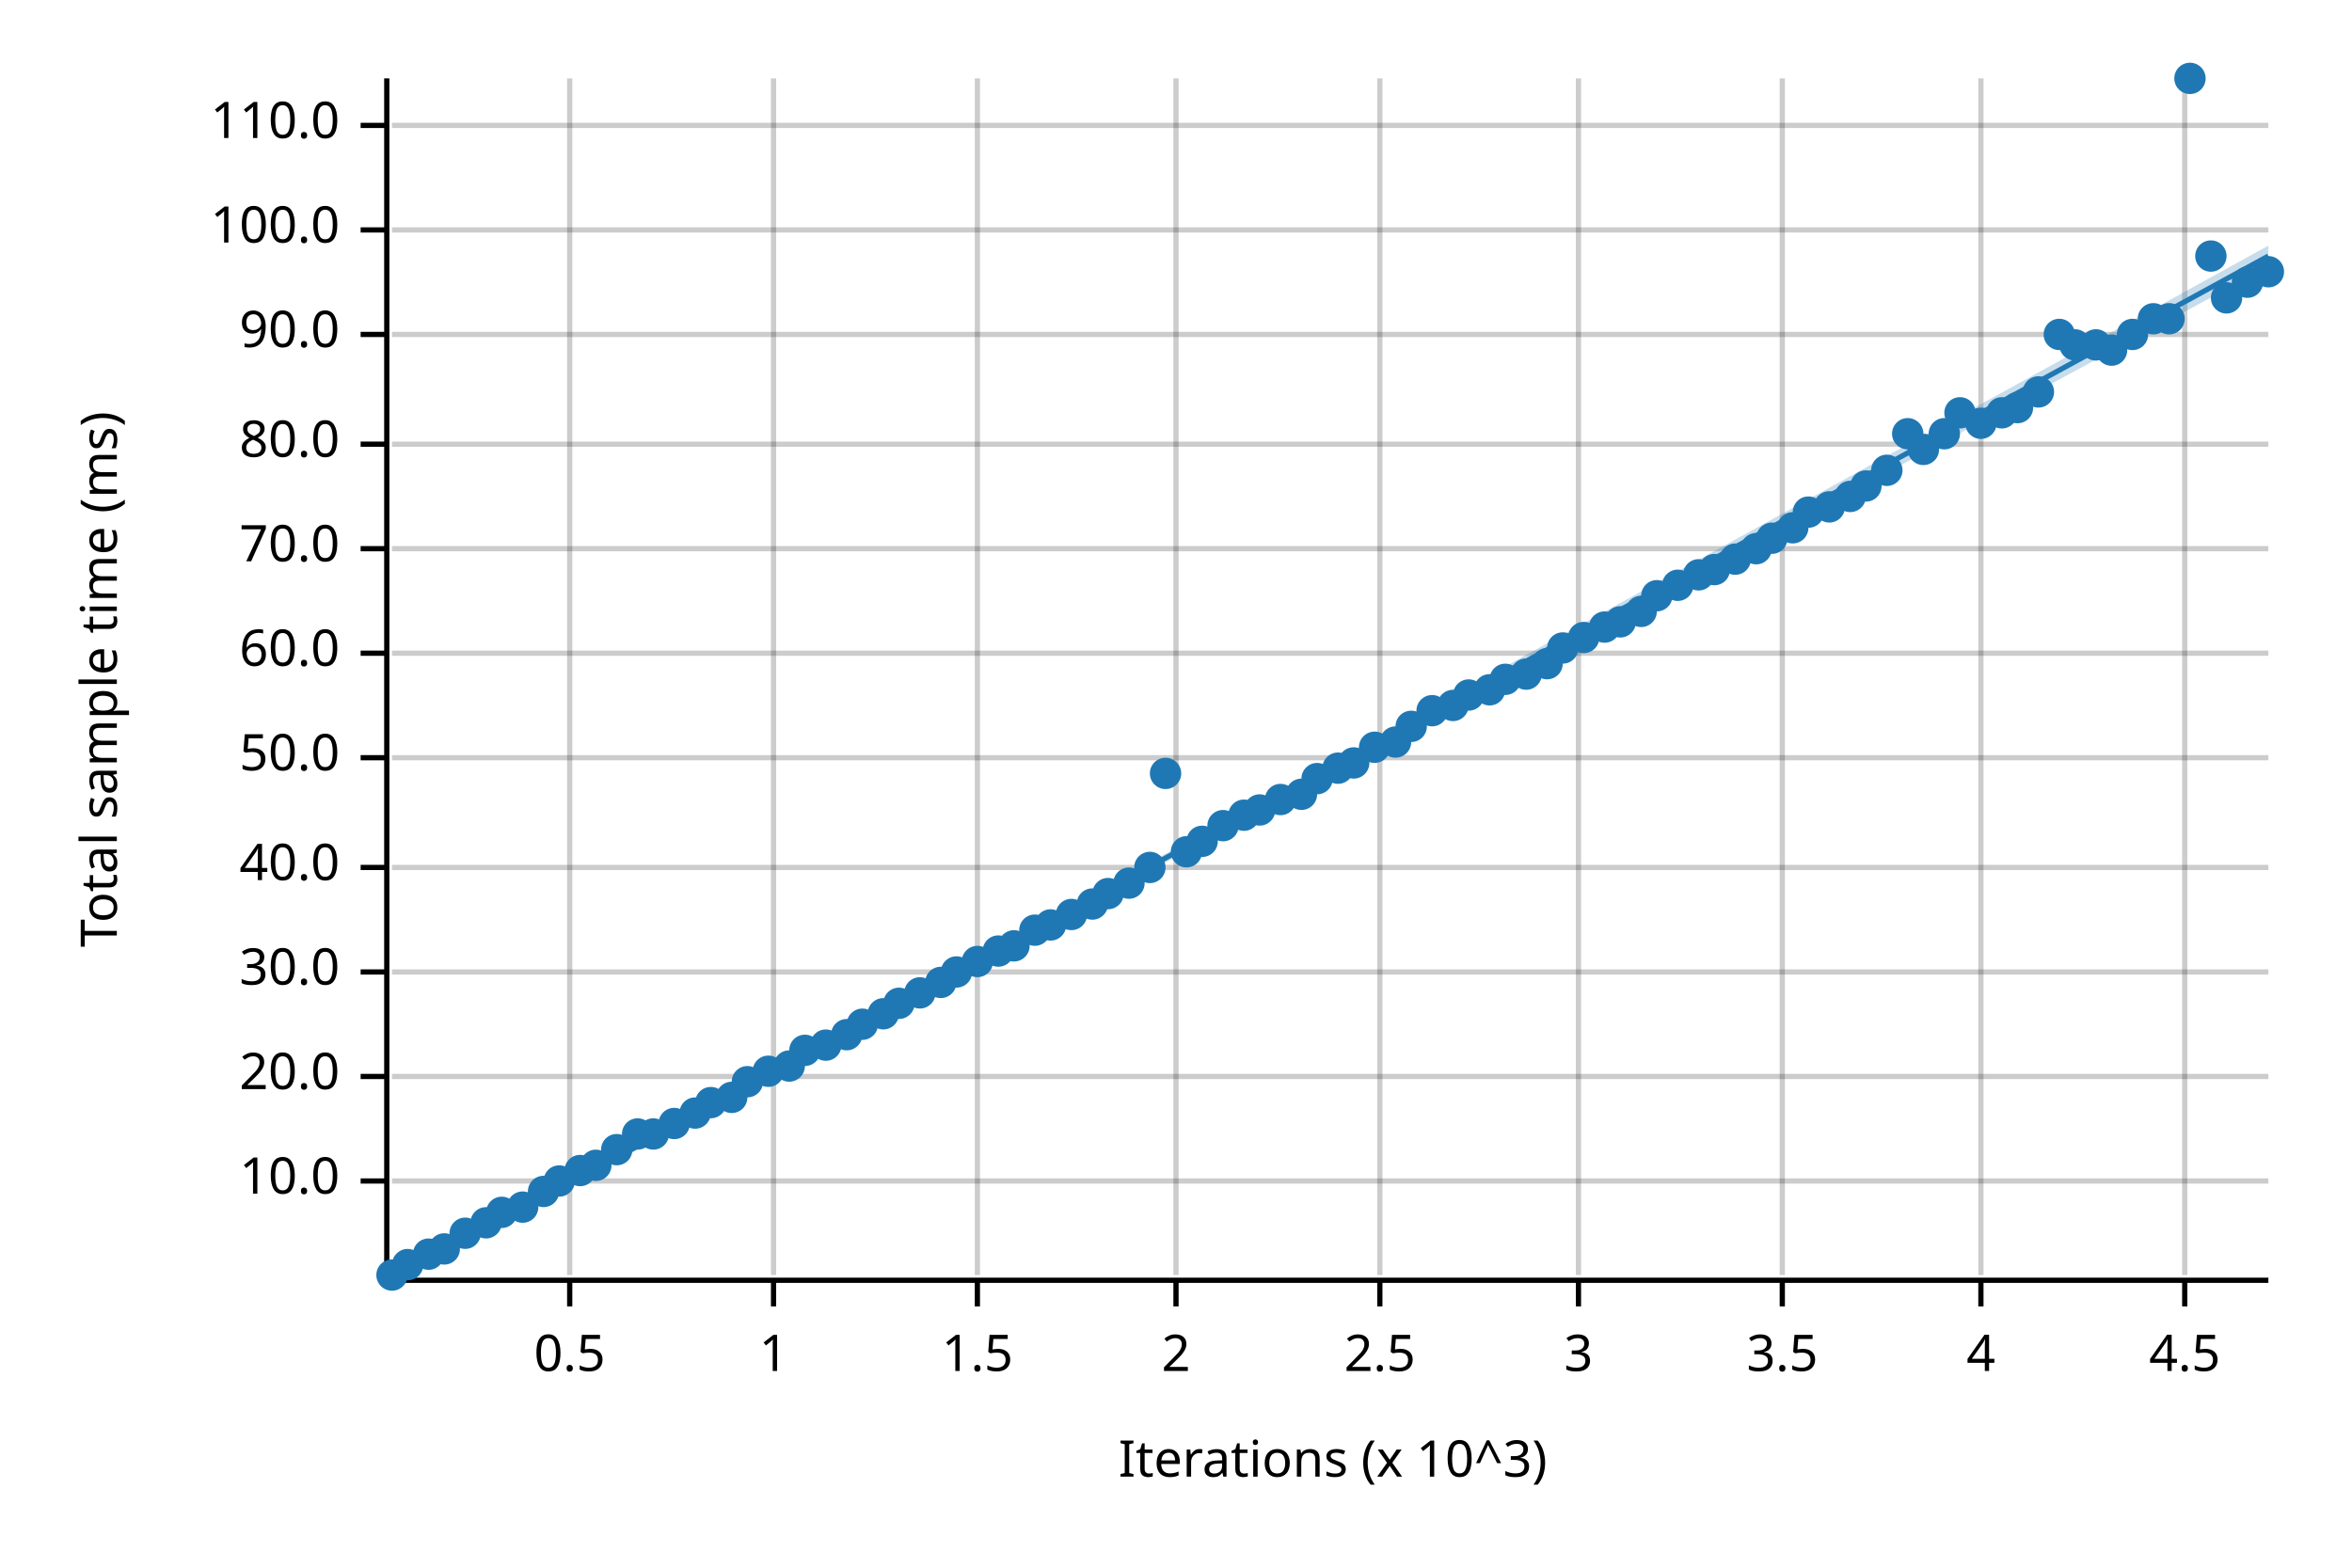
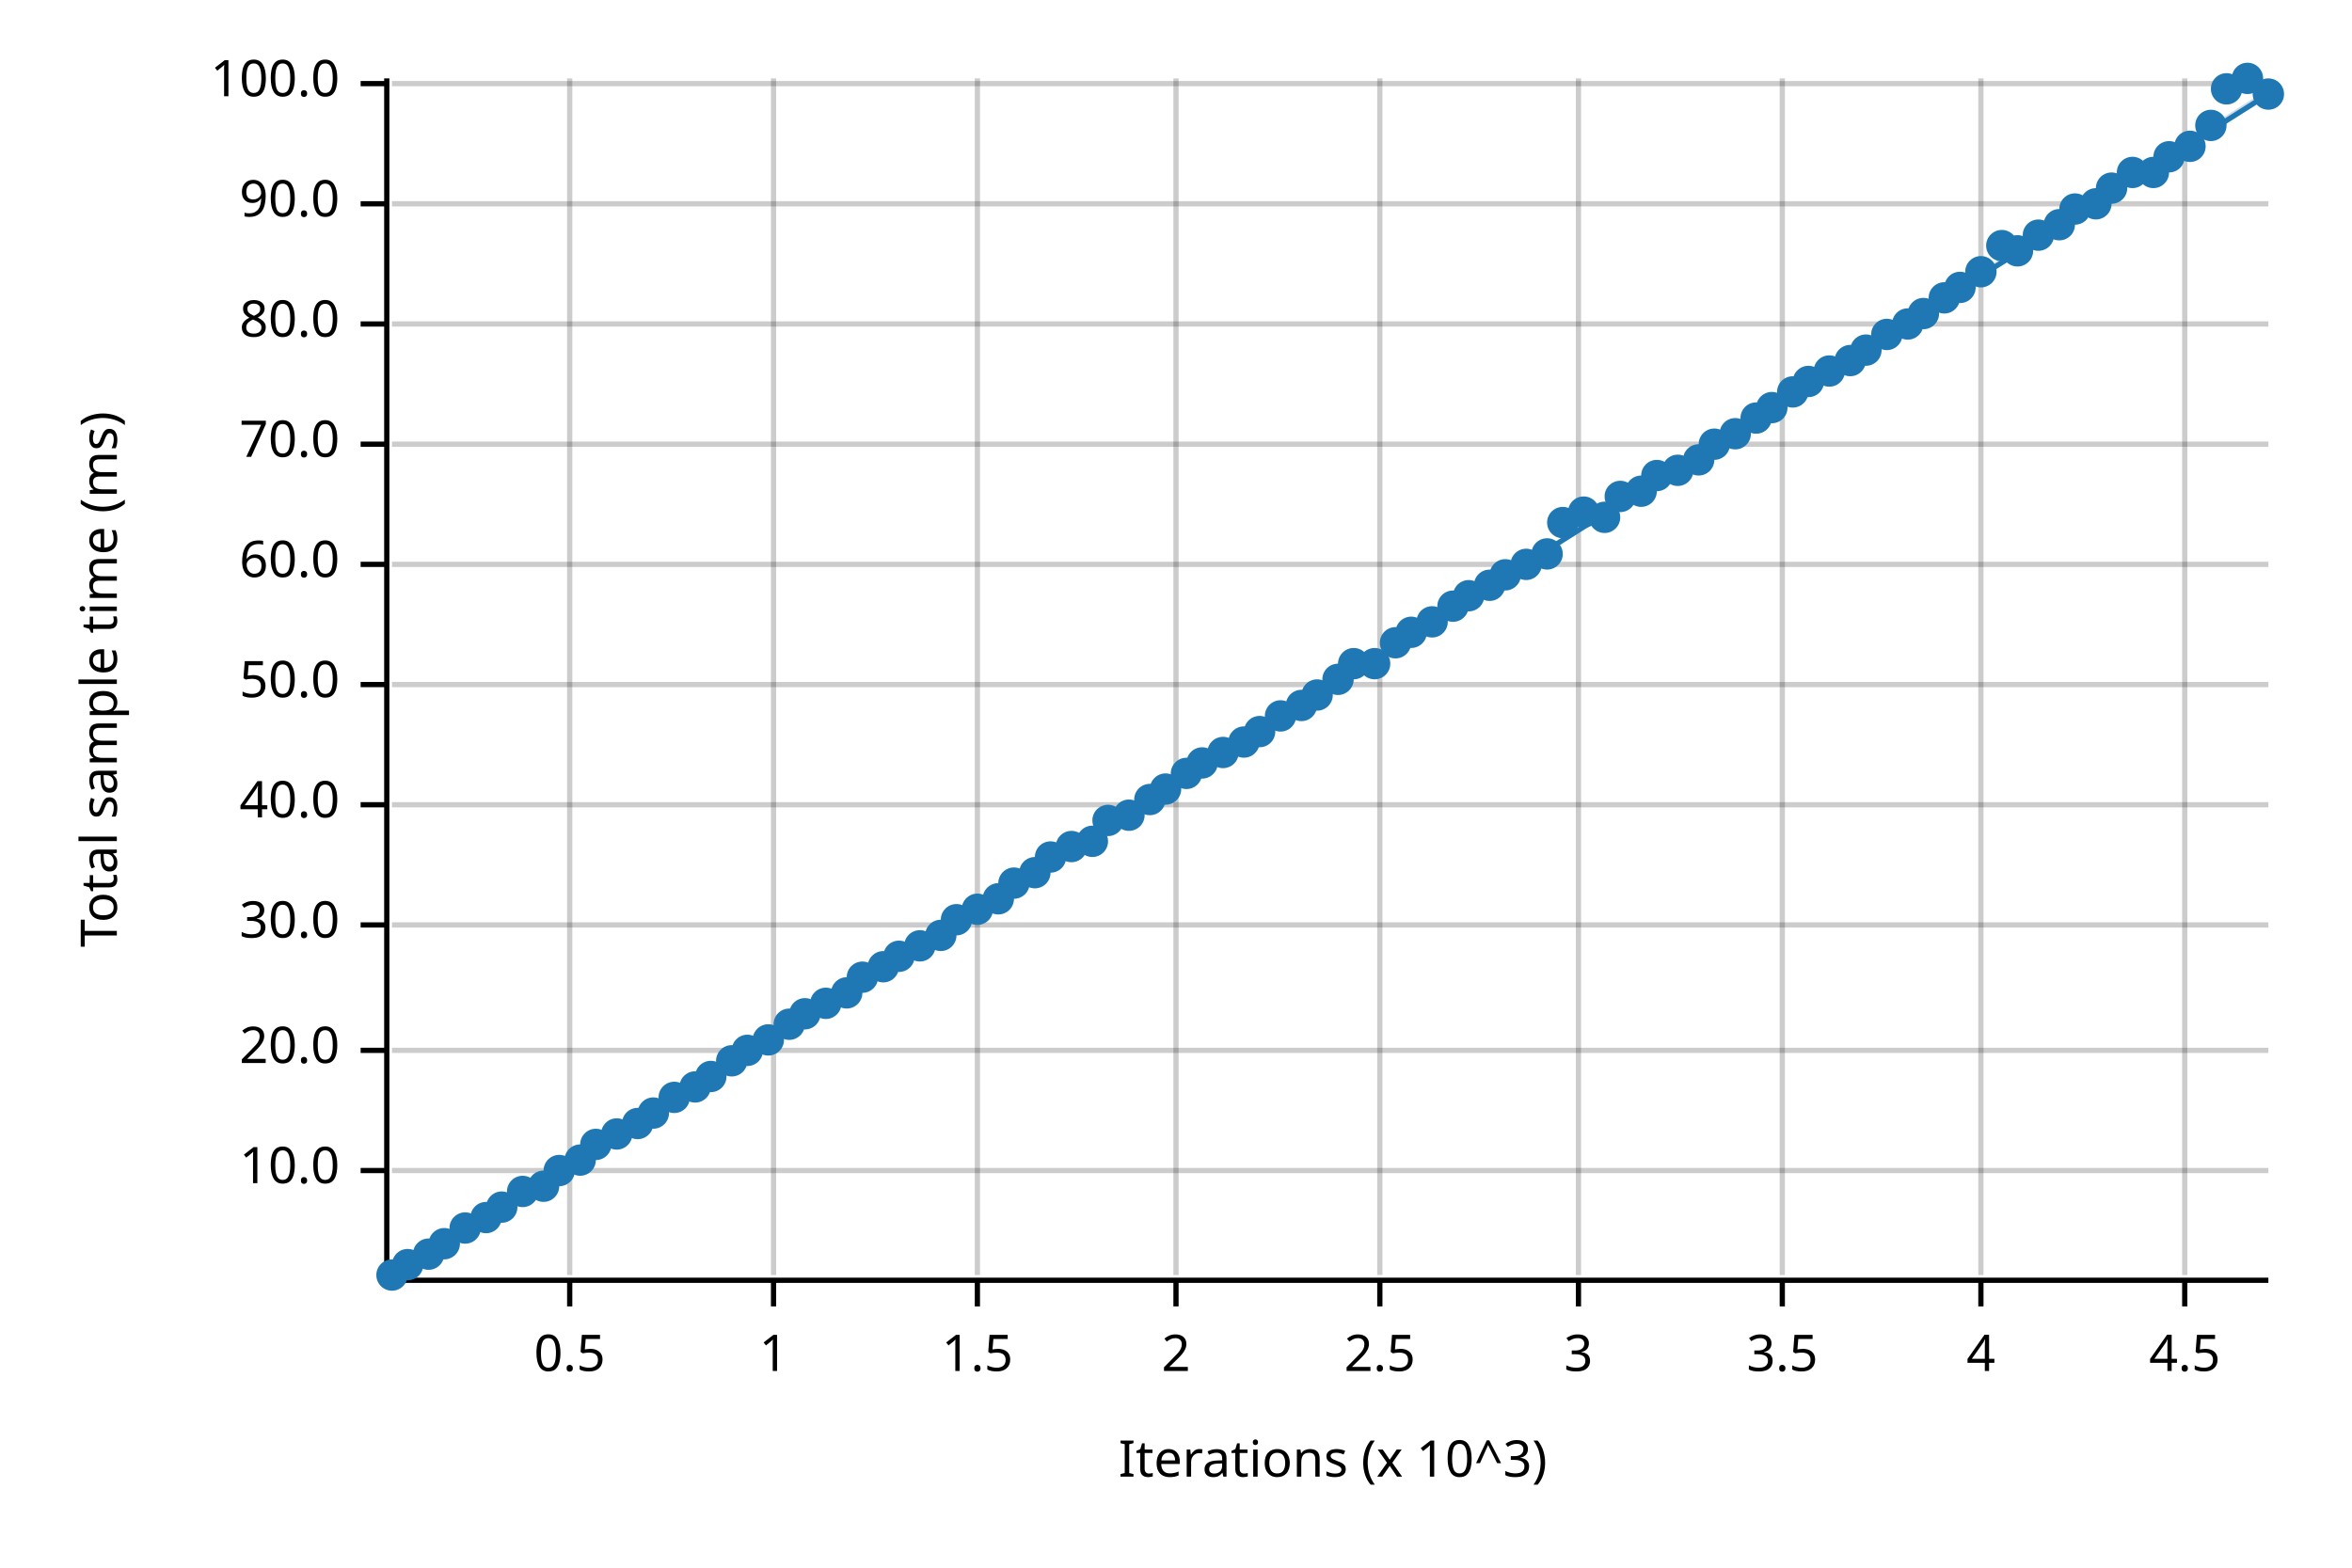
<svg xmlns="http://www.w3.org/2000/svg" width="450" height="300" viewBox="0 0 450 300">
  <text x="15" y="130" dy="0.76em" text-anchor="middle" font-family="sans-serif" font-size="9.677" opacity="1" fill="#000000" transform="rotate(270, 15, 130)">
Total sample time (ms)
</text>
  <text x="255" y="285" dy="-0.5ex" text-anchor="middle" font-family="sans-serif" font-size="9.677" opacity="1" fill="#000000">
Iterations (x 10^3)
</text>
  <line opacity="0.2" stroke="#000000" stroke-width="1" x1="109" y1="244" x2="109" y2="15" />
  <line opacity="0.2" stroke="#000000" stroke-width="1" x1="148" y1="244" x2="148" y2="15" />
  <line opacity="0.2" stroke="#000000" stroke-width="1" x1="187" y1="244" x2="187" y2="15" />
  <line opacity="0.2" stroke="#000000" stroke-width="1" x1="225" y1="244" x2="225" y2="15" />
  <line opacity="0.2" stroke="#000000" stroke-width="1" x1="264" y1="244" x2="264" y2="15" />
  <line opacity="0.2" stroke="#000000" stroke-width="1" x1="302" y1="244" x2="302" y2="15" />
  <line opacity="0.2" stroke="#000000" stroke-width="1" x1="341" y1="244" x2="341" y2="15" />
  <line opacity="0.2" stroke="#000000" stroke-width="1" x1="379" y1="244" x2="379" y2="15" />
  <line opacity="0.2" stroke="#000000" stroke-width="1" x1="418" y1="244" x2="418" y2="15" />
-   <line opacity="0.2" stroke="#000000" stroke-width="1" x1="75" y1="226" x2="434" y2="226" />
-   <line opacity="0.2" stroke="#000000" stroke-width="1" x1="75" y1="206" x2="434" y2="206" />
-   <line opacity="0.2" stroke="#000000" stroke-width="1" x1="75" y1="186" x2="434" y2="186" />
-   <line opacity="0.2" stroke="#000000" stroke-width="1" x1="75" y1="166" x2="434" y2="166" />
-   <line opacity="0.2" stroke="#000000" stroke-width="1" x1="75" y1="145" x2="434" y2="145" />
-   <line opacity="0.2" stroke="#000000" stroke-width="1" x1="75" y1="125" x2="434" y2="125" />
-   <line opacity="0.2" stroke="#000000" stroke-width="1" x1="75" y1="105" x2="434" y2="105" />
+   <line opacity="0.2" stroke="#000000" stroke-width="1" x1="75" y1="224" x2="434" y2="224" />
+   <line opacity="0.2" stroke="#000000" stroke-width="1" x1="75" y1="201" x2="434" y2="201" />
+   <line opacity="0.2" stroke="#000000" stroke-width="1" x1="75" y1="177" x2="434" y2="177" />
+   <line opacity="0.2" stroke="#000000" stroke-width="1" x1="75" y1="154" x2="434" y2="154" />
+   <line opacity="0.2" stroke="#000000" stroke-width="1" x1="75" y1="131" x2="434" y2="131" />
+   <line opacity="0.2" stroke="#000000" stroke-width="1" x1="75" y1="108" x2="434" y2="108" />
  <line opacity="0.2" stroke="#000000" stroke-width="1" x1="75" y1="85" x2="434" y2="85" />
-   <line opacity="0.2" stroke="#000000" stroke-width="1" x1="75" y1="64" x2="434" y2="64" />
-   <line opacity="0.2" stroke="#000000" stroke-width="1" x1="75" y1="44" x2="434" y2="44" />
-   <line opacity="0.2" stroke="#000000" stroke-width="1" x1="75" y1="24" x2="434" y2="24" />
+   <line opacity="0.2" stroke="#000000" stroke-width="1" x1="75" y1="62" x2="434" y2="62" />
+   <line opacity="0.2" stroke="#000000" stroke-width="1" x1="75" y1="39" x2="434" y2="39" />
+   <line opacity="0.2" stroke="#000000" stroke-width="1" x1="75" y1="16" x2="434" y2="16" />
  <polyline fill="none" opacity="1" stroke="#000000" stroke-width="1" points="74,15 74,244 " />
-   <text x="65" y="226" dy="0.5ex" text-anchor="end" font-family="sans-serif" font-size="9.677" opacity="1" fill="#000000">
+   <text x="65" y="224" dy="0.5ex" text-anchor="end" font-family="sans-serif" font-size="9.677" opacity="1" fill="#000000">
10.0
</text>
-   <polyline fill="none" opacity="1" stroke="#000000" stroke-width="1" points="69,226 74,226 " />
-   <text x="65" y="206" dy="0.5ex" text-anchor="end" font-family="sans-serif" font-size="9.677" opacity="1" fill="#000000">
+   <polyline fill="none" opacity="1" stroke="#000000" stroke-width="1" points="69,224 74,224 " />
+   <text x="65" y="201" dy="0.5ex" text-anchor="end" font-family="sans-serif" font-size="9.677" opacity="1" fill="#000000">
20.0
</text>
-   <polyline fill="none" opacity="1" stroke="#000000" stroke-width="1" points="69,206 74,206 " />
-   <text x="65" y="186" dy="0.5ex" text-anchor="end" font-family="sans-serif" font-size="9.677" opacity="1" fill="#000000">
+   <polyline fill="none" opacity="1" stroke="#000000" stroke-width="1" points="69,201 74,201 " />
+   <text x="65" y="177" dy="0.5ex" text-anchor="end" font-family="sans-serif" font-size="9.677" opacity="1" fill="#000000">
30.0
</text>
-   <polyline fill="none" opacity="1" stroke="#000000" stroke-width="1" points="69,186 74,186 " />
-   <text x="65" y="166" dy="0.5ex" text-anchor="end" font-family="sans-serif" font-size="9.677" opacity="1" fill="#000000">
+   <polyline fill="none" opacity="1" stroke="#000000" stroke-width="1" points="69,177 74,177 " />
+   <text x="65" y="154" dy="0.5ex" text-anchor="end" font-family="sans-serif" font-size="9.677" opacity="1" fill="#000000">
40.0
</text>
-   <polyline fill="none" opacity="1" stroke="#000000" stroke-width="1" points="69,166 74,166 " />
-   <text x="65" y="145" dy="0.5ex" text-anchor="end" font-family="sans-serif" font-size="9.677" opacity="1" fill="#000000">
+   <polyline fill="none" opacity="1" stroke="#000000" stroke-width="1" points="69,154 74,154 " />
+   <text x="65" y="131" dy="0.5ex" text-anchor="end" font-family="sans-serif" font-size="9.677" opacity="1" fill="#000000">
50.0
</text>
-   <polyline fill="none" opacity="1" stroke="#000000" stroke-width="1" points="69,145 74,145 " />
-   <text x="65" y="125" dy="0.5ex" text-anchor="end" font-family="sans-serif" font-size="9.677" opacity="1" fill="#000000">
+   <polyline fill="none" opacity="1" stroke="#000000" stroke-width="1" points="69,131 74,131 " />
+   <text x="65" y="108" dy="0.5ex" text-anchor="end" font-family="sans-serif" font-size="9.677" opacity="1" fill="#000000">
60.0
</text>
-   <polyline fill="none" opacity="1" stroke="#000000" stroke-width="1" points="69,125 74,125 " />
-   <text x="65" y="105" dy="0.5ex" text-anchor="end" font-family="sans-serif" font-size="9.677" opacity="1" fill="#000000">
+   <polyline fill="none" opacity="1" stroke="#000000" stroke-width="1" points="69,108 74,108 " />
+   <text x="65" y="85" dy="0.5ex" text-anchor="end" font-family="sans-serif" font-size="9.677" opacity="1" fill="#000000">
70.0
</text>
-   <polyline fill="none" opacity="1" stroke="#000000" stroke-width="1" points="69,105 74,105 " />
-   <text x="65" y="85" dy="0.5ex" text-anchor="end" font-family="sans-serif" font-size="9.677" opacity="1" fill="#000000">
+   <polyline fill="none" opacity="1" stroke="#000000" stroke-width="1" points="69,85 74,85 " />
+   <text x="65" y="62" dy="0.5ex" text-anchor="end" font-family="sans-serif" font-size="9.677" opacity="1" fill="#000000">
80.0
</text>
-   <polyline fill="none" opacity="1" stroke="#000000" stroke-width="1" points="69,85 74,85 " />
-   <text x="65" y="64" dy="0.5ex" text-anchor="end" font-family="sans-serif" font-size="9.677" opacity="1" fill="#000000">
+   <polyline fill="none" opacity="1" stroke="#000000" stroke-width="1" points="69,62 74,62 " />
+   <text x="65" y="39" dy="0.5ex" text-anchor="end" font-family="sans-serif" font-size="9.677" opacity="1" fill="#000000">
90.0
</text>
-   <polyline fill="none" opacity="1" stroke="#000000" stroke-width="1" points="69,64 74,64 " />
-   <text x="65" y="44" dy="0.5ex" text-anchor="end" font-family="sans-serif" font-size="9.677" opacity="1" fill="#000000">
+   <polyline fill="none" opacity="1" stroke="#000000" stroke-width="1" points="69,39 74,39 " />
+   <text x="65" y="16" dy="0.5ex" text-anchor="end" font-family="sans-serif" font-size="9.677" opacity="1" fill="#000000">
100.0
</text>
-   <polyline fill="none" opacity="1" stroke="#000000" stroke-width="1" points="69,44 74,44 " />
-   <text x="65" y="24" dy="0.5ex" text-anchor="end" font-family="sans-serif" font-size="9.677" opacity="1" fill="#000000">
- 110.0
- </text>
-   <polyline fill="none" opacity="1" stroke="#000000" stroke-width="1" points="69,24 74,24 " />
+   <polyline fill="none" opacity="1" stroke="#000000" stroke-width="1" points="69,16 74,16 " />
  <polyline fill="none" opacity="1" stroke="#000000" stroke-width="1" points="75,245 434,245 " />
  <text x="109" y="255" dy="0.76em" text-anchor="middle" font-family="sans-serif" font-size="9.677" opacity="1" fill="#000000">
0.5
</text>
  <polyline fill="none" opacity="1" stroke="#000000" stroke-width="1" points="109,245 109,250 " />
  <text x="148" y="255" dy="0.76em" text-anchor="middle" font-family="sans-serif" font-size="9.677" opacity="1" fill="#000000">
1
</text>
  <polyline fill="none" opacity="1" stroke="#000000" stroke-width="1" points="148,245 148,250 " />
  <text x="187" y="255" dy="0.76em" text-anchor="middle" font-family="sans-serif" font-size="9.677" opacity="1" fill="#000000">
1.5
</text>
  <polyline fill="none" opacity="1" stroke="#000000" stroke-width="1" points="187,245 187,250 " />
  <text x="225" y="255" dy="0.76em" text-anchor="middle" font-family="sans-serif" font-size="9.677" opacity="1" fill="#000000">
2
</text>
  <polyline fill="none" opacity="1" stroke="#000000" stroke-width="1" points="225,245 225,250 " />
  <text x="264" y="255" dy="0.76em" text-anchor="middle" font-family="sans-serif" font-size="9.677" opacity="1" fill="#000000">
2.5
</text>
  <polyline fill="none" opacity="1" stroke="#000000" stroke-width="1" points="264,245 264,250 " />
  <text x="302" y="255" dy="0.76em" text-anchor="middle" font-family="sans-serif" font-size="9.677" opacity="1" fill="#000000">
3
</text>
  <polyline fill="none" opacity="1" stroke="#000000" stroke-width="1" points="302,245 302,250 " />
  <text x="341" y="255" dy="0.76em" text-anchor="middle" font-family="sans-serif" font-size="9.677" opacity="1" fill="#000000">
3.5
</text>
  <polyline fill="none" opacity="1" stroke="#000000" stroke-width="1" points="341,245 341,250 " />
  <text x="379" y="255" dy="0.76em" text-anchor="middle" font-family="sans-serif" font-size="9.677" opacity="1" fill="#000000">
4
</text>
  <polyline fill="none" opacity="1" stroke="#000000" stroke-width="1" points="379,245 379,250 " />
  <text x="418" y="255" dy="0.76em" text-anchor="middle" font-family="sans-serif" font-size="9.677" opacity="1" fill="#000000">
4.5
</text>
  <polyline fill="none" opacity="1" stroke="#000000" stroke-width="1" points="418,245 418,250 " />
  <circle cx="75" cy="244" r="3" opacity="1" fill="#1F78B4" stroke="none" stroke-width="1" />
  <circle cx="78" cy="242" r="3" opacity="1" fill="#1F78B4" stroke="none" stroke-width="1" />
  <circle cx="82" cy="240" r="3" opacity="1" fill="#1F78B4" stroke="none" stroke-width="1" />
-   <circle cx="85" cy="239" r="3" opacity="1" fill="#1F78B4" stroke="none" stroke-width="1" />
-   <circle cx="89" cy="236" r="3" opacity="1" fill="#1F78B4" stroke="none" stroke-width="1" />
-   <circle cx="93" cy="234" r="3" opacity="1" fill="#1F78B4" stroke="none" stroke-width="1" />
-   <circle cx="96" cy="232" r="3" opacity="1" fill="#1F78B4" stroke="none" stroke-width="1" />
-   <circle cx="100" cy="231" r="3" opacity="1" fill="#1F78B4" stroke="none" stroke-width="1" />
-   <circle cx="104" cy="228" r="3" opacity="1" fill="#1F78B4" stroke="none" stroke-width="1" />
-   <circle cx="107" cy="226" r="3" opacity="1" fill="#1F78B4" stroke="none" stroke-width="1" />
-   <circle cx="111" cy="224" r="3" opacity="1" fill="#1F78B4" stroke="none" stroke-width="1" />
-   <circle cx="114" cy="223" r="3" opacity="1" fill="#1F78B4" stroke="none" stroke-width="1" />
-   <circle cx="118" cy="220" r="3" opacity="1" fill="#1F78B4" stroke="none" stroke-width="1" />
-   <circle cx="122" cy="217" r="3" opacity="1" fill="#1F78B4" stroke="none" stroke-width="1" />
-   <circle cx="125" cy="217" r="3" opacity="1" fill="#1F78B4" stroke="none" stroke-width="1" />
-   <circle cx="129" cy="215" r="3" opacity="1" fill="#1F78B4" stroke="none" stroke-width="1" />
-   <circle cx="133" cy="213" r="3" opacity="1" fill="#1F78B4" stroke="none" stroke-width="1" />
-   <circle cx="136" cy="211" r="3" opacity="1" fill="#1F78B4" stroke="none" stroke-width="1" />
-   <circle cx="140" cy="210" r="3" opacity="1" fill="#1F78B4" stroke="none" stroke-width="1" />
-   <circle cx="143" cy="207" r="3" opacity="1" fill="#1F78B4" stroke="none" stroke-width="1" />
-   <circle cx="147" cy="205" r="3" opacity="1" fill="#1F78B4" stroke="none" stroke-width="1" />
-   <circle cx="151" cy="204" r="3" opacity="1" fill="#1F78B4" stroke="none" stroke-width="1" />
-   <circle cx="154" cy="201" r="3" opacity="1" fill="#1F78B4" stroke="none" stroke-width="1" />
-   <circle cx="158" cy="200" r="3" opacity="1" fill="#1F78B4" stroke="none" stroke-width="1" />
-   <circle cx="162" cy="198" r="3" opacity="1" fill="#1F78B4" stroke="none" stroke-width="1" />
-   <circle cx="165" cy="196" r="3" opacity="1" fill="#1F78B4" stroke="none" stroke-width="1" />
-   <circle cx="169" cy="194" r="3" opacity="1" fill="#1F78B4" stroke="none" stroke-width="1" />
-   <circle cx="172" cy="192" r="3" opacity="1" fill="#1F78B4" stroke="none" stroke-width="1" />
-   <circle cx="176" cy="190" r="3" opacity="1" fill="#1F78B4" stroke="none" stroke-width="1" />
-   <circle cx="180" cy="188" r="3" opacity="1" fill="#1F78B4" stroke="none" stroke-width="1" />
-   <circle cx="183" cy="186" r="3" opacity="1" fill="#1F78B4" stroke="none" stroke-width="1" />
-   <circle cx="187" cy="184" r="3" opacity="1" fill="#1F78B4" stroke="none" stroke-width="1" />
-   <circle cx="191" cy="182" r="3" opacity="1" fill="#1F78B4" stroke="none" stroke-width="1" />
-   <circle cx="194" cy="181" r="3" opacity="1" fill="#1F78B4" stroke="none" stroke-width="1" />
-   <circle cx="198" cy="178" r="3" opacity="1" fill="#1F78B4" stroke="none" stroke-width="1" />
-   <circle cx="201" cy="177" r="3" opacity="1" fill="#1F78B4" stroke="none" stroke-width="1" />
-   <circle cx="205" cy="175" r="3" opacity="1" fill="#1F78B4" stroke="none" stroke-width="1" />
-   <circle cx="209" cy="173" r="3" opacity="1" fill="#1F78B4" stroke="none" stroke-width="1" />
-   <circle cx="212" cy="171" r="3" opacity="1" fill="#1F78B4" stroke="none" stroke-width="1" />
-   <circle cx="216" cy="169" r="3" opacity="1" fill="#1F78B4" stroke="none" stroke-width="1" />
-   <circle cx="220" cy="166" r="3" opacity="1" fill="#1F78B4" stroke="none" stroke-width="1" />
-   <circle cx="223" cy="148" r="3" opacity="1" fill="#1F78B4" stroke="none" stroke-width="1" />
-   <circle cx="227" cy="163" r="3" opacity="1" fill="#1F78B4" stroke="none" stroke-width="1" />
-   <circle cx="230" cy="161" r="3" opacity="1" fill="#1F78B4" stroke="none" stroke-width="1" />
-   <circle cx="234" cy="158" r="3" opacity="1" fill="#1F78B4" stroke="none" stroke-width="1" />
-   <circle cx="238" cy="156" r="3" opacity="1" fill="#1F78B4" stroke="none" stroke-width="1" />
-   <circle cx="241" cy="155" r="3" opacity="1" fill="#1F78B4" stroke="none" stroke-width="1" />
-   <circle cx="245" cy="153" r="3" opacity="1" fill="#1F78B4" stroke="none" stroke-width="1" />
-   <circle cx="249" cy="152" r="3" opacity="1" fill="#1F78B4" stroke="none" stroke-width="1" />
-   <circle cx="252" cy="149" r="3" opacity="1" fill="#1F78B4" stroke="none" stroke-width="1" />
-   <circle cx="256" cy="147" r="3" opacity="1" fill="#1F78B4" stroke="none" stroke-width="1" />
-   <circle cx="259" cy="146" r="3" opacity="1" fill="#1F78B4" stroke="none" stroke-width="1" />
-   <circle cx="263" cy="143" r="3" opacity="1" fill="#1F78B4" stroke="none" stroke-width="1" />
-   <circle cx="267" cy="142" r="3" opacity="1" fill="#1F78B4" stroke="none" stroke-width="1" />
-   <circle cx="270" cy="139" r="3" opacity="1" fill="#1F78B4" stroke="none" stroke-width="1" />
-   <circle cx="274" cy="136" r="3" opacity="1" fill="#1F78B4" stroke="none" stroke-width="1" />
-   <circle cx="278" cy="135" r="3" opacity="1" fill="#1F78B4" stroke="none" stroke-width="1" />
-   <circle cx="281" cy="133" r="3" opacity="1" fill="#1F78B4" stroke="none" stroke-width="1" />
-   <circle cx="285" cy="132" r="3" opacity="1" fill="#1F78B4" stroke="none" stroke-width="1" />
-   <circle cx="288" cy="130" r="3" opacity="1" fill="#1F78B4" stroke="none" stroke-width="1" />
-   <circle cx="292" cy="129" r="3" opacity="1" fill="#1F78B4" stroke="none" stroke-width="1" />
-   <circle cx="296" cy="127" r="3" opacity="1" fill="#1F78B4" stroke="none" stroke-width="1" />
-   <circle cx="299" cy="124" r="3" opacity="1" fill="#1F78B4" stroke="none" stroke-width="1" />
-   <circle cx="303" cy="122" r="3" opacity="1" fill="#1F78B4" stroke="none" stroke-width="1" />
-   <circle cx="307" cy="120" r="3" opacity="1" fill="#1F78B4" stroke="none" stroke-width="1" />
-   <circle cx="310" cy="119" r="3" opacity="1" fill="#1F78B4" stroke="none" stroke-width="1" />
-   <circle cx="314" cy="117" r="3" opacity="1" fill="#1F78B4" stroke="none" stroke-width="1" />
-   <circle cx="317" cy="114" r="3" opacity="1" fill="#1F78B4" stroke="none" stroke-width="1" />
-   <circle cx="321" cy="112" r="3" opacity="1" fill="#1F78B4" stroke="none" stroke-width="1" />
-   <circle cx="325" cy="110" r="3" opacity="1" fill="#1F78B4" stroke="none" stroke-width="1" />
-   <circle cx="328" cy="109" r="3" opacity="1" fill="#1F78B4" stroke="none" stroke-width="1" />
-   <circle cx="332" cy="107" r="3" opacity="1" fill="#1F78B4" stroke="none" stroke-width="1" />
-   <circle cx="336" cy="105" r="3" opacity="1" fill="#1F78B4" stroke="none" stroke-width="1" />
-   <circle cx="339" cy="103" r="3" opacity="1" fill="#1F78B4" stroke="none" stroke-width="1" />
-   <circle cx="343" cy="101" r="3" opacity="1" fill="#1F78B4" stroke="none" stroke-width="1" />
-   <circle cx="346" cy="98" r="3" opacity="1" fill="#1F78B4" stroke="none" stroke-width="1" />
-   <circle cx="350" cy="97" r="3" opacity="1" fill="#1F78B4" stroke="none" stroke-width="1" />
-   <circle cx="354" cy="95" r="3" opacity="1" fill="#1F78B4" stroke="none" stroke-width="1" />
-   <circle cx="357" cy="93" r="3" opacity="1" fill="#1F78B4" stroke="none" stroke-width="1" />
-   <circle cx="361" cy="90" r="3" opacity="1" fill="#1F78B4" stroke="none" stroke-width="1" />
-   <circle cx="365" cy="83" r="3" opacity="1" fill="#1F78B4" stroke="none" stroke-width="1" />
-   <circle cx="368" cy="86" r="3" opacity="1" fill="#1F78B4" stroke="none" stroke-width="1" />
-   <circle cx="372" cy="83" r="3" opacity="1" fill="#1F78B4" stroke="none" stroke-width="1" />
-   <circle cx="375" cy="79" r="3" opacity="1" fill="#1F78B4" stroke="none" stroke-width="1" />
-   <circle cx="379" cy="81" r="3" opacity="1" fill="#1F78B4" stroke="none" stroke-width="1" />
-   <circle cx="383" cy="79" r="3" opacity="1" fill="#1F78B4" stroke="none" stroke-width="1" />
-   <circle cx="386" cy="78" r="3" opacity="1" fill="#1F78B4" stroke="none" stroke-width="1" />
-   <circle cx="390" cy="75" r="3" opacity="1" fill="#1F78B4" stroke="none" stroke-width="1" />
-   <circle cx="394" cy="64" r="3" opacity="1" fill="#1F78B4" stroke="none" stroke-width="1" />
-   <circle cx="397" cy="66" r="3" opacity="1" fill="#1F78B4" stroke="none" stroke-width="1" />
-   <circle cx="401" cy="66" r="3" opacity="1" fill="#1F78B4" stroke="none" stroke-width="1" />
-   <circle cx="404" cy="67" r="3" opacity="1" fill="#1F78B4" stroke="none" stroke-width="1" />
-   <circle cx="408" cy="64" r="3" opacity="1" fill="#1F78B4" stroke="none" stroke-width="1" />
-   <circle cx="412" cy="61" r="3" opacity="1" fill="#1F78B4" stroke="none" stroke-width="1" />
-   <circle cx="415" cy="61" r="3" opacity="1" fill="#1F78B4" stroke="none" stroke-width="1" />
-   <circle cx="419" cy="15" r="3" opacity="1" fill="#1F78B4" stroke="none" stroke-width="1" />
-   <circle cx="423" cy="49" r="3" opacity="1" fill="#1F78B4" stroke="none" stroke-width="1" />
-   <circle cx="426" cy="57" r="3" opacity="1" fill="#1F78B4" stroke="none" stroke-width="1" />
-   <circle cx="430" cy="54" r="3" opacity="1" fill="#1F78B4" stroke="none" stroke-width="1" />
-   <circle cx="434" cy="52" r="3" opacity="1" fill="#1F78B4" stroke="none" stroke-width="1" />
-   <polyline fill="none" opacity="1" stroke="#1F78B4" stroke-width="1" points="75,245 434,49 " />
-   <polygon opacity="0.25" fill="#1F78B4" points="75,245 434,51 434,47 " />
+   <circle cx="85" cy="238" r="3" opacity="1" fill="#1F78B4" stroke="none" stroke-width="1" />
+   <circle cx="89" cy="235" r="3" opacity="1" fill="#1F78B4" stroke="none" stroke-width="1" />
+   <circle cx="93" cy="233" r="3" opacity="1" fill="#1F78B4" stroke="none" stroke-width="1" />
+   <circle cx="96" cy="231" r="3" opacity="1" fill="#1F78B4" stroke="none" stroke-width="1" />
+   <circle cx="100" cy="228" r="3" opacity="1" fill="#1F78B4" stroke="none" stroke-width="1" />
+   <circle cx="104" cy="227" r="3" opacity="1" fill="#1F78B4" stroke="none" stroke-width="1" />
+   <circle cx="107" cy="224" r="3" opacity="1" fill="#1F78B4" stroke="none" stroke-width="1" />
+   <circle cx="111" cy="222" r="3" opacity="1" fill="#1F78B4" stroke="none" stroke-width="1" />
+   <circle cx="114" cy="219" r="3" opacity="1" fill="#1F78B4" stroke="none" stroke-width="1" />
+   <circle cx="118" cy="217" r="3" opacity="1" fill="#1F78B4" stroke="none" stroke-width="1" />
+   <circle cx="122" cy="215" r="3" opacity="1" fill="#1F78B4" stroke="none" stroke-width="1" />
+   <circle cx="125" cy="213" r="3" opacity="1" fill="#1F78B4" stroke="none" stroke-width="1" />
+   <circle cx="129" cy="210" r="3" opacity="1" fill="#1F78B4" stroke="none" stroke-width="1" />
+   <circle cx="133" cy="208" r="3" opacity="1" fill="#1F78B4" stroke="none" stroke-width="1" />
+   <circle cx="136" cy="206" r="3" opacity="1" fill="#1F78B4" stroke="none" stroke-width="1" />
+   <circle cx="140" cy="203" r="3" opacity="1" fill="#1F78B4" stroke="none" stroke-width="1" />
+   <circle cx="143" cy="201" r="3" opacity="1" fill="#1F78B4" stroke="none" stroke-width="1" />
+   <circle cx="147" cy="199" r="3" opacity="1" fill="#1F78B4" stroke="none" stroke-width="1" />
+   <circle cx="151" cy="196" r="3" opacity="1" fill="#1F78B4" stroke="none" stroke-width="1" />
+   <circle cx="154" cy="194" r="3" opacity="1" fill="#1F78B4" stroke="none" stroke-width="1" />
+   <circle cx="158" cy="192" r="3" opacity="1" fill="#1F78B4" stroke="none" stroke-width="1" />
+   <circle cx="162" cy="190" r="3" opacity="1" fill="#1F78B4" stroke="none" stroke-width="1" />
+   <circle cx="165" cy="187" r="3" opacity="1" fill="#1F78B4" stroke="none" stroke-width="1" />
+   <circle cx="169" cy="185" r="3" opacity="1" fill="#1F78B4" stroke="none" stroke-width="1" />
+   <circle cx="172" cy="183" r="3" opacity="1" fill="#1F78B4" stroke="none" stroke-width="1" />
+   <circle cx="176" cy="181" r="3" opacity="1" fill="#1F78B4" stroke="none" stroke-width="1" />
+   <circle cx="180" cy="179" r="3" opacity="1" fill="#1F78B4" stroke="none" stroke-width="1" />
+   <circle cx="183" cy="176" r="3" opacity="1" fill="#1F78B4" stroke="none" stroke-width="1" />
+   <circle cx="187" cy="174" r="3" opacity="1" fill="#1F78B4" stroke="none" stroke-width="1" />
+   <circle cx="191" cy="172" r="3" opacity="1" fill="#1F78B4" stroke="none" stroke-width="1" />
+   <circle cx="194" cy="169" r="3" opacity="1" fill="#1F78B4" stroke="none" stroke-width="1" />
+   <circle cx="198" cy="167" r="3" opacity="1" fill="#1F78B4" stroke="none" stroke-width="1" />
+   <circle cx="201" cy="164" r="3" opacity="1" fill="#1F78B4" stroke="none" stroke-width="1" />
+   <circle cx="205" cy="162" r="3" opacity="1" fill="#1F78B4" stroke="none" stroke-width="1" />
+   <circle cx="209" cy="161" r="3" opacity="1" fill="#1F78B4" stroke="none" stroke-width="1" />
+   <circle cx="212" cy="157" r="3" opacity="1" fill="#1F78B4" stroke="none" stroke-width="1" />
+   <circle cx="216" cy="156" r="3" opacity="1" fill="#1F78B4" stroke="none" stroke-width="1" />
+   <circle cx="220" cy="153" r="3" opacity="1" fill="#1F78B4" stroke="none" stroke-width="1" />
+   <circle cx="223" cy="151" r="3" opacity="1" fill="#1F78B4" stroke="none" stroke-width="1" />
+   <circle cx="227" cy="148" r="3" opacity="1" fill="#1F78B4" stroke="none" stroke-width="1" />
+   <circle cx="230" cy="146" r="3" opacity="1" fill="#1F78B4" stroke="none" stroke-width="1" />
+   <circle cx="234" cy="144" r="3" opacity="1" fill="#1F78B4" stroke="none" stroke-width="1" />
+   <circle cx="238" cy="142" r="3" opacity="1" fill="#1F78B4" stroke="none" stroke-width="1" />
+   <circle cx="241" cy="140" r="3" opacity="1" fill="#1F78B4" stroke="none" stroke-width="1" />
+   <circle cx="245" cy="137" r="3" opacity="1" fill="#1F78B4" stroke="none" stroke-width="1" />
+   <circle cx="249" cy="135" r="3" opacity="1" fill="#1F78B4" stroke="none" stroke-width="1" />
+   <circle cx="252" cy="133" r="3" opacity="1" fill="#1F78B4" stroke="none" stroke-width="1" />
+   <circle cx="256" cy="130" r="3" opacity="1" fill="#1F78B4" stroke="none" stroke-width="1" />
+   <circle cx="259" cy="127" r="3" opacity="1" fill="#1F78B4" stroke="none" stroke-width="1" />
+   <circle cx="263" cy="127" r="3" opacity="1" fill="#1F78B4" stroke="none" stroke-width="1" />
+   <circle cx="267" cy="123" r="3" opacity="1" fill="#1F78B4" stroke="none" stroke-width="1" />
+   <circle cx="270" cy="121" r="3" opacity="1" fill="#1F78B4" stroke="none" stroke-width="1" />
+   <circle cx="274" cy="119" r="3" opacity="1" fill="#1F78B4" stroke="none" stroke-width="1" />
+   <circle cx="278" cy="116" r="3" opacity="1" fill="#1F78B4" stroke="none" stroke-width="1" />
+   <circle cx="281" cy="114" r="3" opacity="1" fill="#1F78B4" stroke="none" stroke-width="1" />
+   <circle cx="285" cy="112" r="3" opacity="1" fill="#1F78B4" stroke="none" stroke-width="1" />
+   <circle cx="288" cy="110" r="3" opacity="1" fill="#1F78B4" stroke="none" stroke-width="1" />
+   <circle cx="292" cy="108" r="3" opacity="1" fill="#1F78B4" stroke="none" stroke-width="1" />
+   <circle cx="296" cy="106" r="3" opacity="1" fill="#1F78B4" stroke="none" stroke-width="1" />
+   <circle cx="299" cy="100" r="3" opacity="1" fill="#1F78B4" stroke="none" stroke-width="1" />
+   <circle cx="303" cy="98" r="3" opacity="1" fill="#1F78B4" stroke="none" stroke-width="1" />
+   <circle cx="307" cy="99" r="3" opacity="1" fill="#1F78B4" stroke="none" stroke-width="1" />
+   <circle cx="310" cy="95" r="3" opacity="1" fill="#1F78B4" stroke="none" stroke-width="1" />
+   <circle cx="314" cy="94" r="3" opacity="1" fill="#1F78B4" stroke="none" stroke-width="1" />
+   <circle cx="317" cy="91" r="3" opacity="1" fill="#1F78B4" stroke="none" stroke-width="1" />
+   <circle cx="321" cy="90" r="3" opacity="1" fill="#1F78B4" stroke="none" stroke-width="1" />
+   <circle cx="325" cy="88" r="3" opacity="1" fill="#1F78B4" stroke="none" stroke-width="1" />
+   <circle cx="328" cy="85" r="3" opacity="1" fill="#1F78B4" stroke="none" stroke-width="1" />
+   <circle cx="332" cy="83" r="3" opacity="1" fill="#1F78B4" stroke="none" stroke-width="1" />
+   <circle cx="336" cy="80" r="3" opacity="1" fill="#1F78B4" stroke="none" stroke-width="1" />
+   <circle cx="339" cy="78" r="3" opacity="1" fill="#1F78B4" stroke="none" stroke-width="1" />
+   <circle cx="343" cy="75" r="3" opacity="1" fill="#1F78B4" stroke="none" stroke-width="1" />
+   <circle cx="346" cy="73" r="3" opacity="1" fill="#1F78B4" stroke="none" stroke-width="1" />
+   <circle cx="350" cy="71" r="3" opacity="1" fill="#1F78B4" stroke="none" stroke-width="1" />
+   <circle cx="354" cy="69" r="3" opacity="1" fill="#1F78B4" stroke="none" stroke-width="1" />
+   <circle cx="357" cy="67" r="3" opacity="1" fill="#1F78B4" stroke="none" stroke-width="1" />
+   <circle cx="361" cy="64" r="3" opacity="1" fill="#1F78B4" stroke="none" stroke-width="1" />
+   <circle cx="365" cy="62" r="3" opacity="1" fill="#1F78B4" stroke="none" stroke-width="1" />
+   <circle cx="368" cy="60" r="3" opacity="1" fill="#1F78B4" stroke="none" stroke-width="1" />
+   <circle cx="372" cy="57" r="3" opacity="1" fill="#1F78B4" stroke="none" stroke-width="1" />
+   <circle cx="375" cy="55" r="3" opacity="1" fill="#1F78B4" stroke="none" stroke-width="1" />
+   <circle cx="379" cy="52" r="3" opacity="1" fill="#1F78B4" stroke="none" stroke-width="1" />
+   <circle cx="383" cy="47" r="3" opacity="1" fill="#1F78B4" stroke="none" stroke-width="1" />
+   <circle cx="386" cy="48" r="3" opacity="1" fill="#1F78B4" stroke="none" stroke-width="1" />
+   <circle cx="390" cy="45" r="3" opacity="1" fill="#1F78B4" stroke="none" stroke-width="1" />
+   <circle cx="394" cy="43" r="3" opacity="1" fill="#1F78B4" stroke="none" stroke-width="1" />
+   <circle cx="397" cy="40" r="3" opacity="1" fill="#1F78B4" stroke="none" stroke-width="1" />
+   <circle cx="401" cy="39" r="3" opacity="1" fill="#1F78B4" stroke="none" stroke-width="1" />
+   <circle cx="404" cy="36" r="3" opacity="1" fill="#1F78B4" stroke="none" stroke-width="1" />
+   <circle cx="408" cy="33" r="3" opacity="1" fill="#1F78B4" stroke="none" stroke-width="1" />
+   <circle cx="412" cy="33" r="3" opacity="1" fill="#1F78B4" stroke="none" stroke-width="1" />
+   <circle cx="415" cy="30" r="3" opacity="1" fill="#1F78B4" stroke="none" stroke-width="1" />
+   <circle cx="419" cy="28" r="3" opacity="1" fill="#1F78B4" stroke="none" stroke-width="1" />
+   <circle cx="423" cy="24" r="3" opacity="1" fill="#1F78B4" stroke="none" stroke-width="1" />
+   <circle cx="426" cy="17" r="3" opacity="1" fill="#1F78B4" stroke="none" stroke-width="1" />
+   <circle cx="430" cy="15" r="3" opacity="1" fill="#1F78B4" stroke="none" stroke-width="1" />
+   <circle cx="434" cy="18" r="3" opacity="1" fill="#1F78B4" stroke="none" stroke-width="1" />
+   <polyline fill="none" opacity="1" stroke="#1F78B4" stroke-width="1" points="75,245 434,18 " />
+   <polygon opacity="0.25" fill="#1F78B4" points="75,245 434,18 434,17 " />
</svg>
